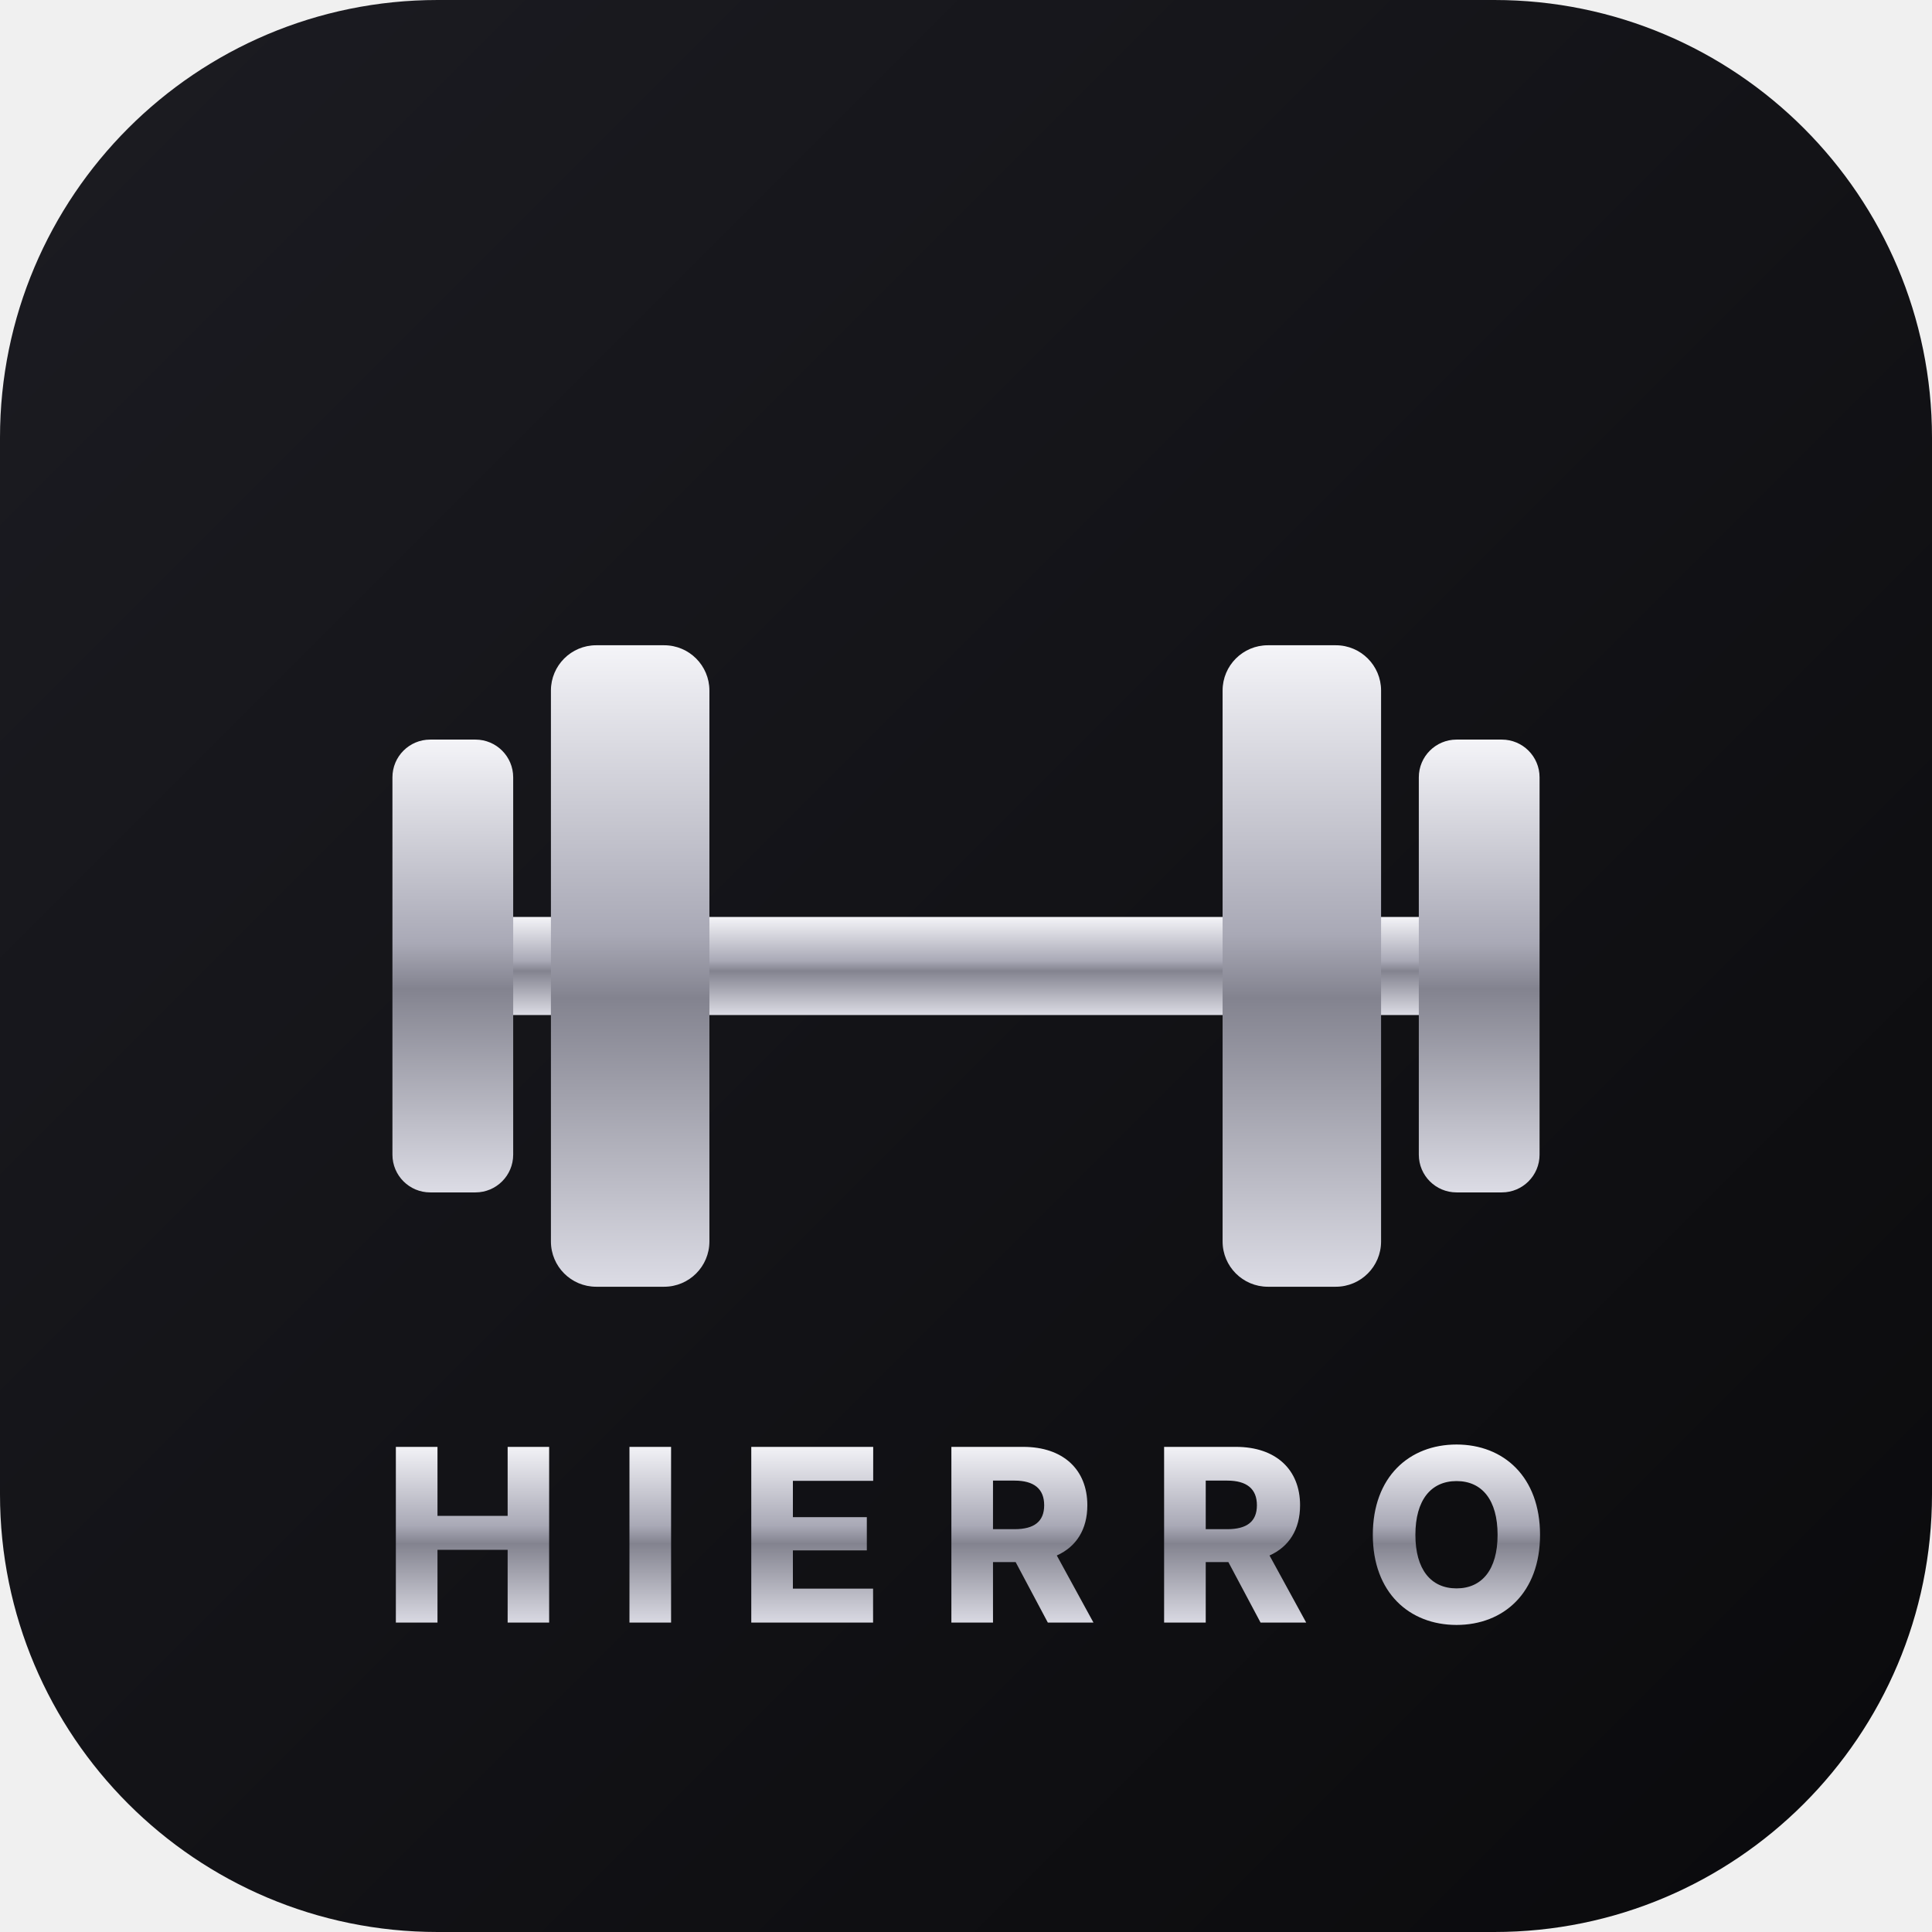
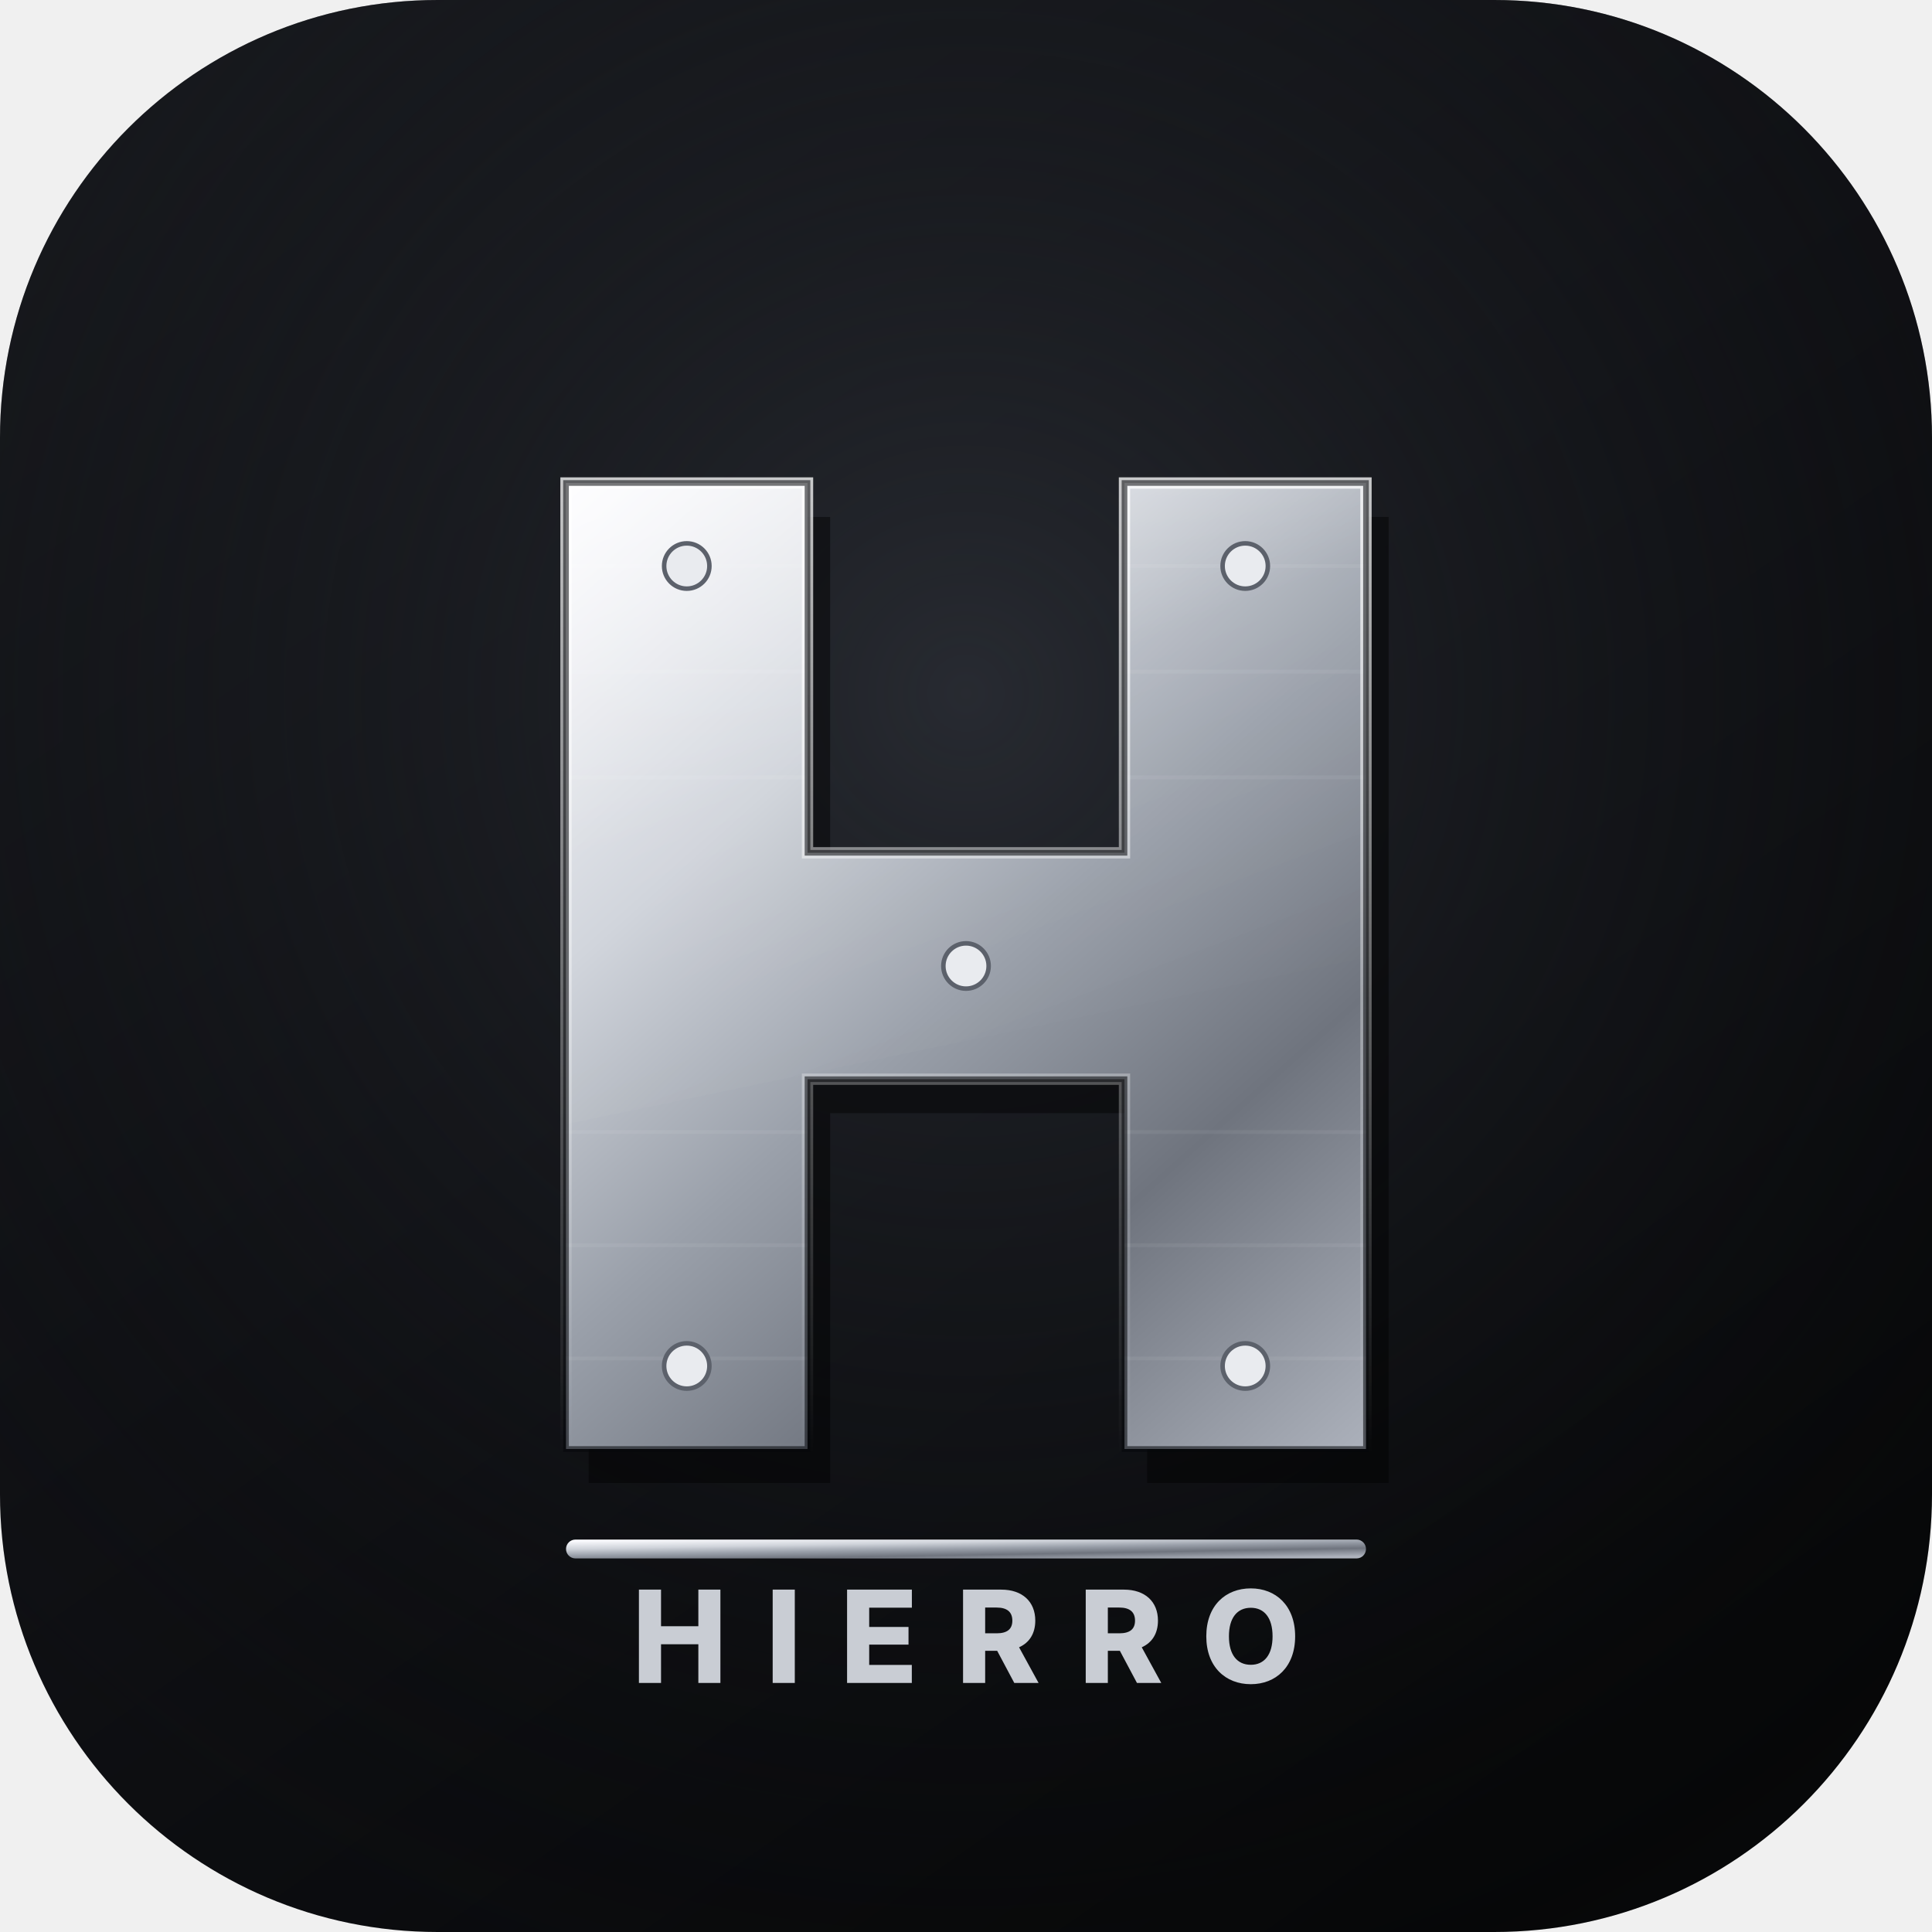
<svg xmlns="http://www.w3.org/2000/svg" viewBox="0 0 512 512">
  <defs>
-     <linearGradient id="bg" x1="0" y1="0" x2="1" y2="1">
-       <stop offset="0" stop-color="#1c1c22" />
-       <stop offset="1" stop-color="#0a0a0c" />
+     <linearGradient id="bg" x1="0" y1="0" x2="0.7" y2="1">
+       <stop offset="0" stop-color="#1b1d22" />
+       <stop offset="0.55" stop-color="#101115" />
+       <stop offset="1" stop-color="#070809" />
    </linearGradient>
-     <linearGradient id="metal" x1="0" y1="0" x2="0" y2="1">
-       <stop offset="0" stop-color="#f4f4f8" />
-       <stop offset="0.45" stop-color="#a9a9b6" />
-       <stop offset="0.55" stop-color="#83838f" />
-       <stop offset="1" stop-color="#dcdce5" />
+     <radialGradient id="vign" cx="0.5" cy="0.36" r="0.75">
+       <stop offset="0" stop-color="#2a2d34" stop-opacity="0.9" />
+       <stop offset="0.55" stop-color="#15171b" stop-opacity="0.4" />
+       <stop offset="1" stop-color="#000000" stop-opacity="0" />
+     </radialGradient>
+     <linearGradient id="steel" x1="0.1" y1="0" x2="0.85" y2="1">
+       <stop offset="0" stop-color="#fbfbfe" />
+       <stop offset="0.28" stop-color="#cfd3da" />
+       <stop offset="0.5" stop-color="#9aa0aa" />
+       <stop offset="0.72" stop-color="#6f747e" />
+       <stop offset="1" stop-color="#aeb3bd" />
    </linearGradient>
+     <linearGradient id="topedge" x1="0" y1="0" x2="0" y2="1">
+       <stop offset="0" stop-color="#ffffff" stop-opacity="0.95" />
+       <stop offset="1" stop-color="#ffffff" stop-opacity="0" />
+     </linearGradient>
+     <linearGradient id="gloss" x1="0" y1="0" x2="0.5" y2="1">
+       <stop offset="0" stop-color="#ffffff" stop-opacity="0.55" />
+       <stop offset="0.5" stop-color="#ffffff" stop-opacity="0.06" />
+       <stop offset="1" stop-color="#ffffff" stop-opacity="0" />
+     </linearGradient>
+     <clipPath id="hclip">
+       <path d="M150,128 H214 V226 H298 V128 H362 V384 H298 V286 H214 V384 H150 Z" />
+     </clipPath>
  </defs>
  <rect width="512" height="512" rx="116" fill="url(#bg)" />
-   <rect x="118" y="243" width="276" height="26" rx="13" fill="url(#metal)" />
-   <rect x="146" y="171" width="42" height="170" rx="12" fill="url(#metal)" />
-   <rect x="104" y="196" width="32" height="120" rx="10" fill="url(#metal)" />
-   <rect x="324" y="171" width="42" height="170" rx="12" fill="url(#metal)" />
-   <rect x="376" y="196" width="32" height="120" rx="10" fill="url(#metal)" />
-   <text x="256" y="430" text-anchor="middle" font-family="-apple-system, 'Segoe UI', sans-serif" font-size="64" font-weight="800" letter-spacing="14" fill="url(#metal)">HIERRO</text>
+   <rect width="512" height="512" rx="116" fill="url(#vign)" />
+   <path d="M150,128 H214 V226 H298 V128 H362 V384 H298 V286 H214 V384 H150 Z" fill="#000000" opacity="0.45" transform="translate(6,9)" />
+   <g clip-path="url(#hclip)">
+     <rect x="140" y="118" width="240" height="288" fill="url(#steel)" />
+     <g stroke="#ffffff" stroke-opacity="0.06" stroke-width="1">
+       <line x1="140" y1="150" x2="380" y2="150" />
+       <line x1="140" y1="178" x2="380" y2="178" />
+       <line x1="140" y1="206" x2="380" y2="206" />
+       <line x1="140" y1="300" x2="380" y2="300" />
+       <line x1="140" y1="330" x2="380" y2="330" />
+       <line x1="140" y1="360" x2="380" y2="360" />
+     </g>
+     <path d="M140,118 H380 V250 L140,300 Z" fill="url(#gloss)" />
+   </g>
+   <path d="M150,128 H214 V226 H298 V128 H362 V384 H298 V286 H214 V384 H150 Z" fill="none" stroke="url(#topedge)" stroke-width="3" opacity="0.8" />
+   <path d="M150,128 H214 V226 H298 V128 H362 V384 H298 V286 H214 V384 H150 Z" fill="none" stroke="#05060a" stroke-opacity="0.55" stroke-width="1.5" />
+   <g fill="#e9ebef" stroke="#5c616b" stroke-width="1.2">
+     <circle cx="182" cy="150" r="6" />
+     <circle cx="182" cy="362" r="6" />
+     <circle cx="330" cy="150" r="6" />
+     <circle cx="330" cy="362" r="6" />
+     <circle cx="256" cy="256" r="6" />
+   </g>
+   <rect x="150" y="408" width="212" height="5" rx="2.5" fill="url(#steel)" />
+   <text x="256" y="446" text-anchor="middle" font-family="-apple-system, 'Segoe UI', sans-serif" font-size="34" font-weight="800" letter-spacing="10" fill="#c9cdd4">HIERRO</text>
</svg>
